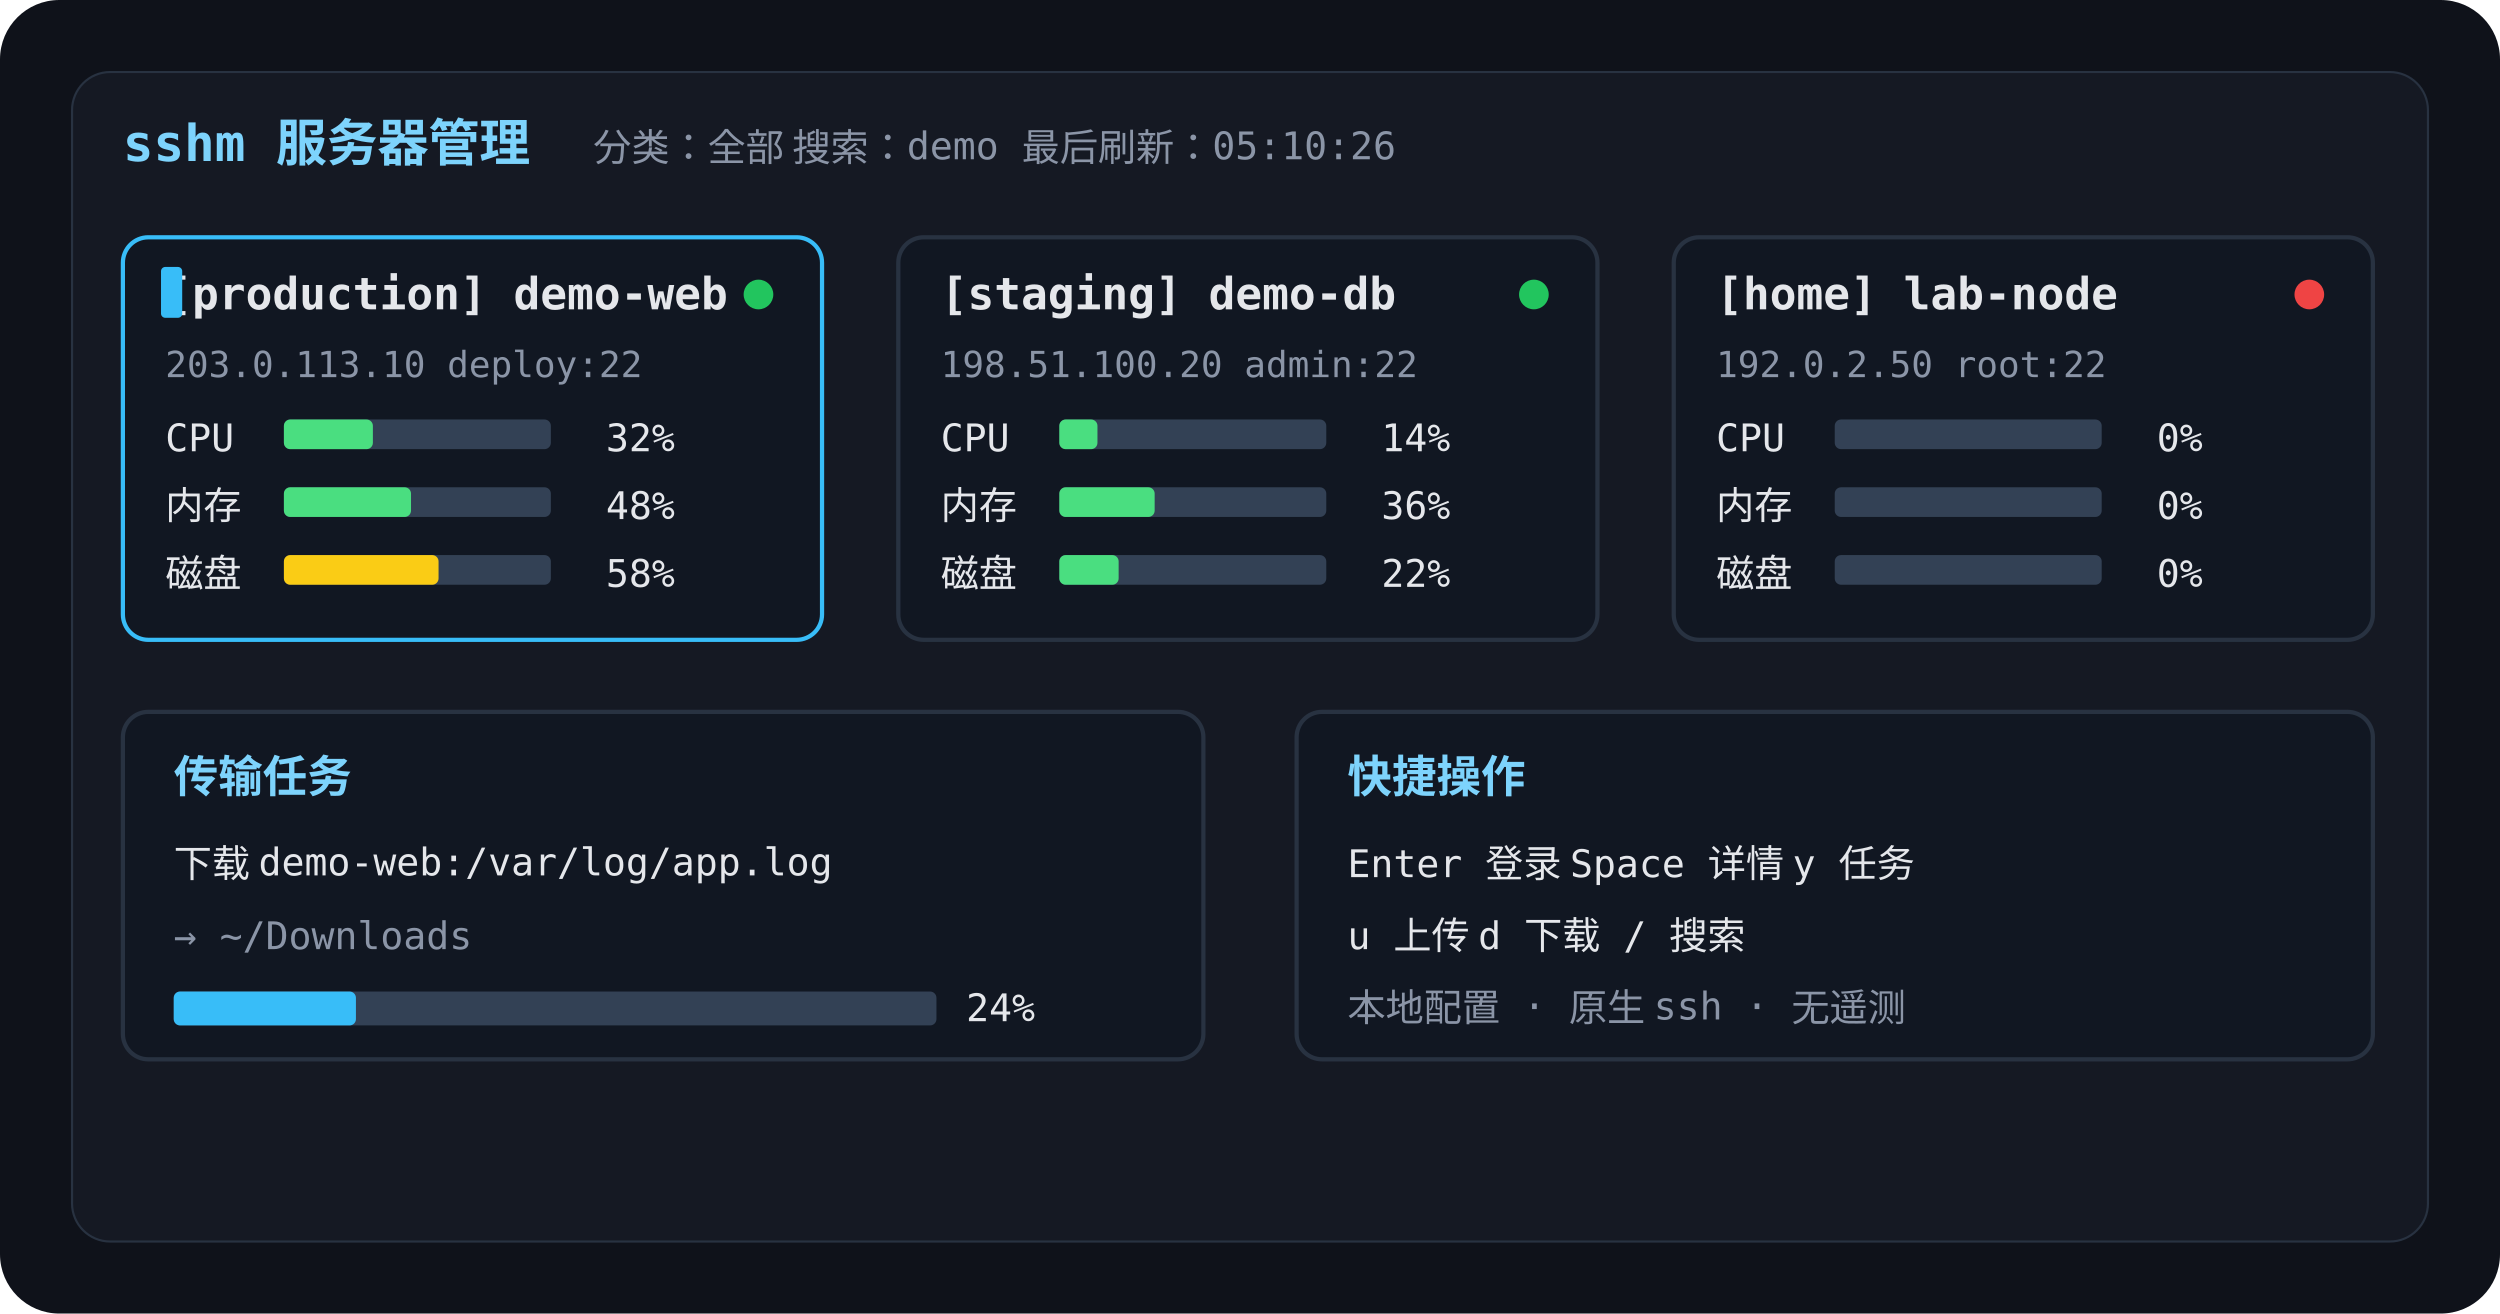
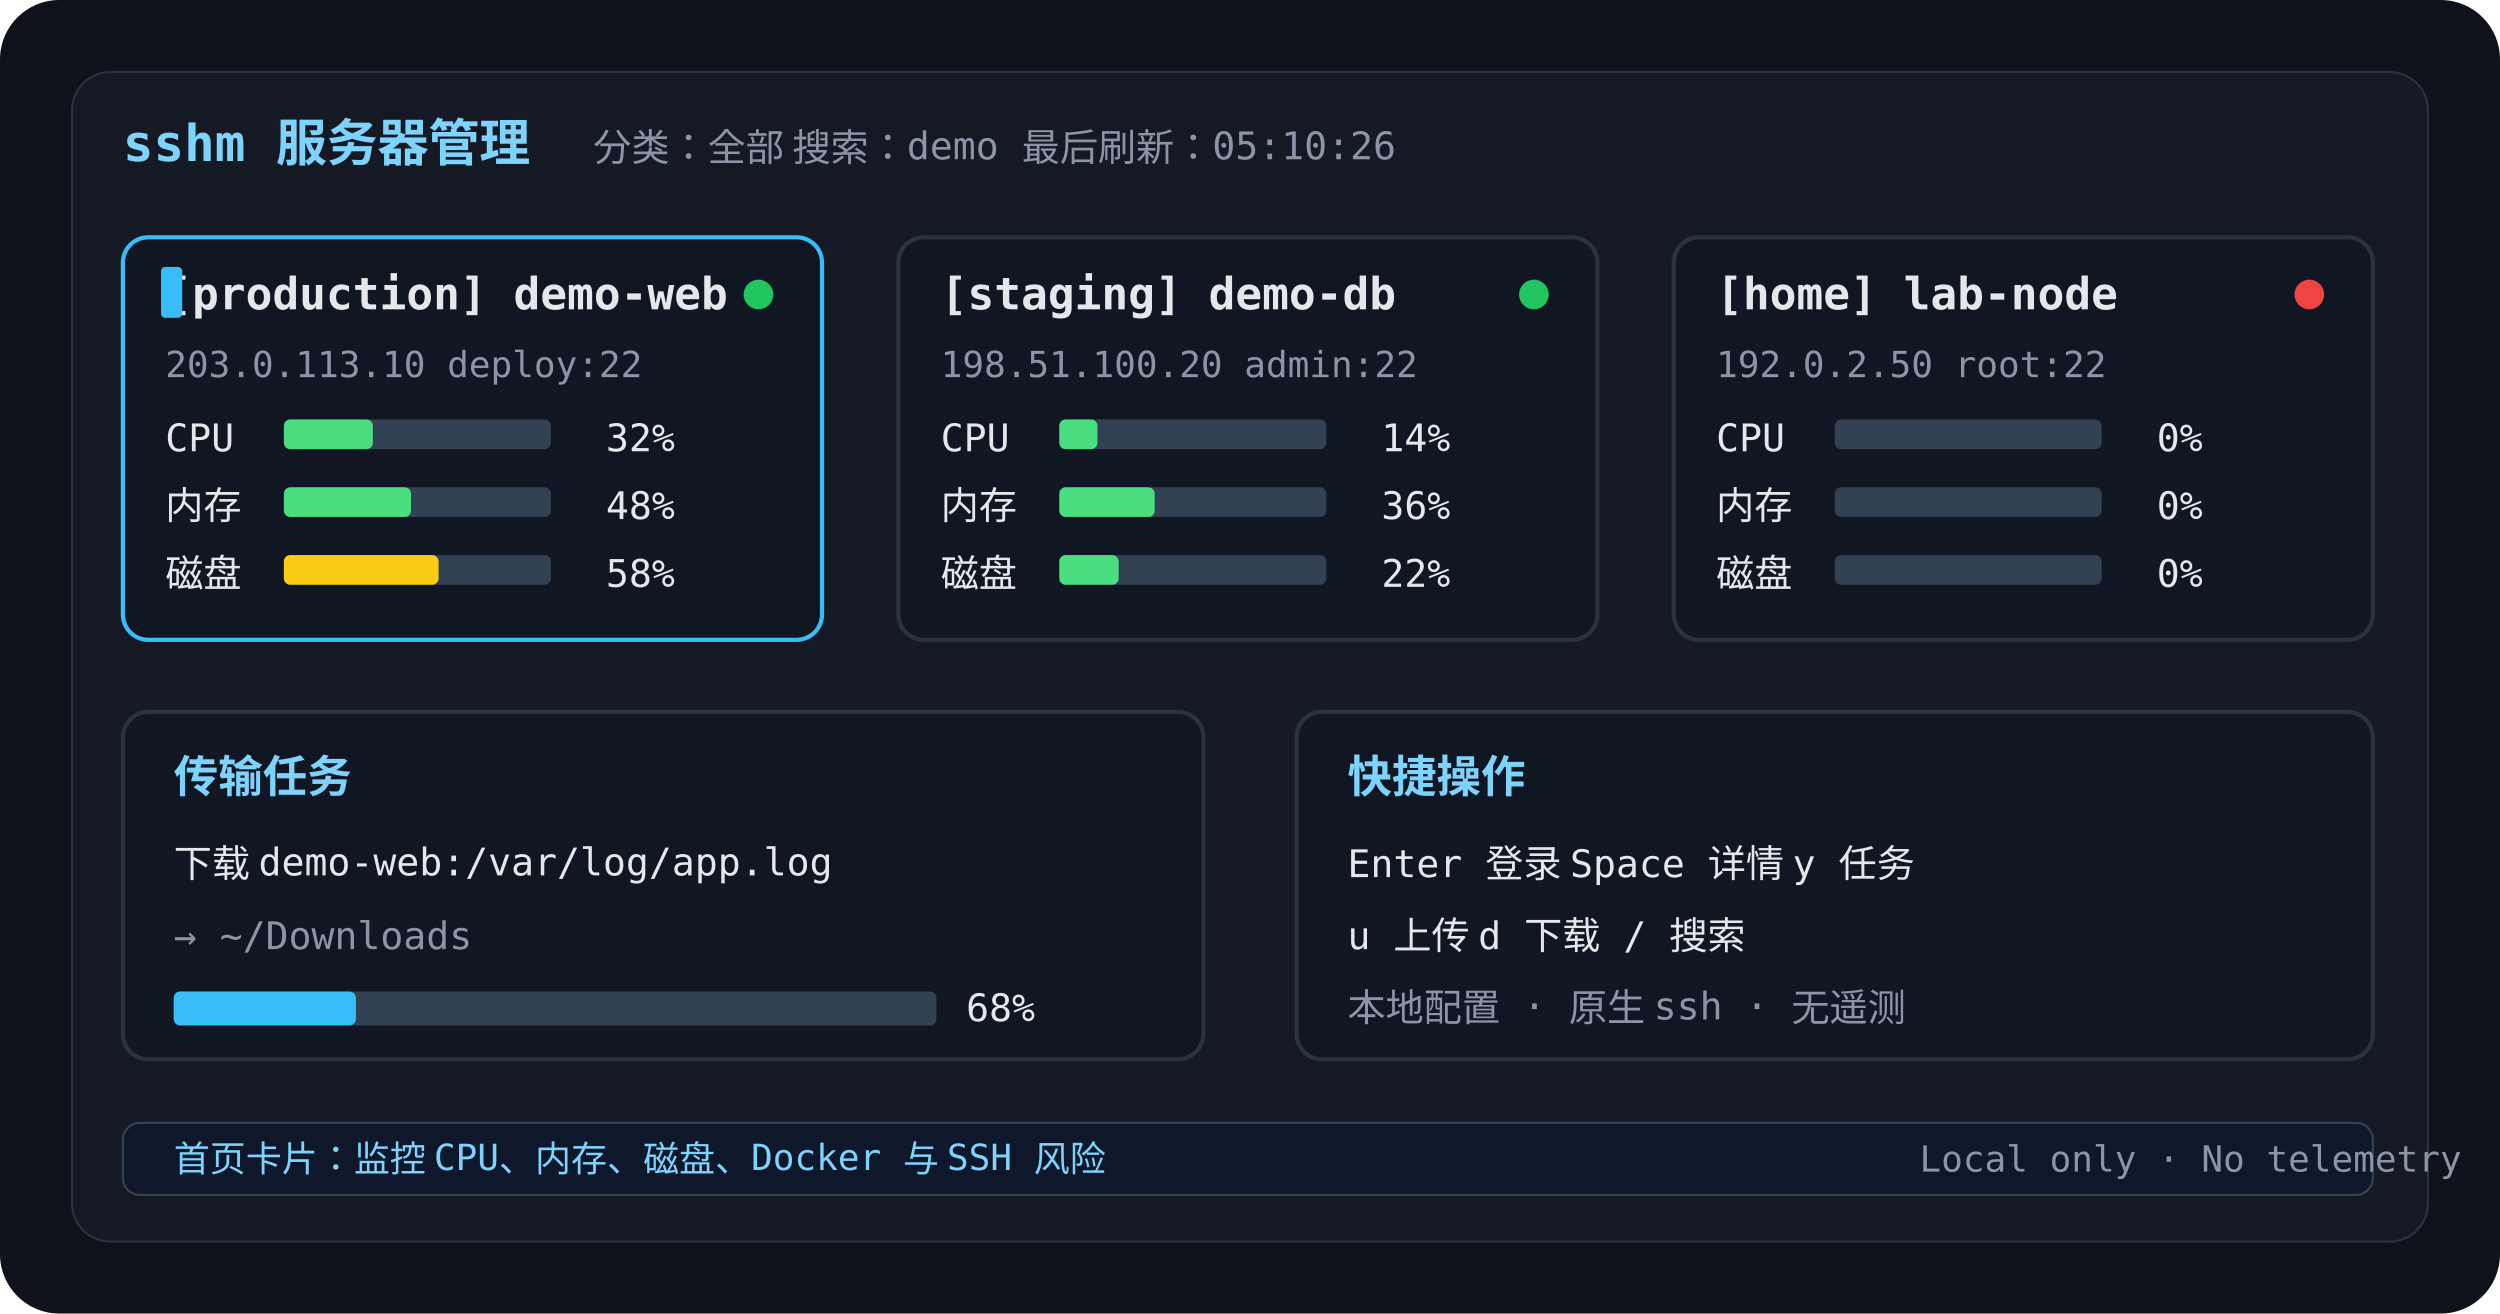
<svg xmlns="http://www.w3.org/2000/svg" width="1180" height="620" viewBox="0 0 1180 620" fill="none">
  <style>
    .mono { font-family: ui-monospace, SFMono-Regular, Menlo, Consolas, monospace; }
    .title { fill: #7dd3fc; font-size: 24px; font-weight: 700; }
    .muted { fill: #8b95a7; }
    .text { fill: #e5e7eb; }
    .cyan { fill: #7dd3fc; }
    .green { fill: #4ade80; }
    .yellow { fill: #facc15; }
    .red { fill: #ef4444; }
    .frame { fill: #151923; stroke: #283241; }
    .card { fill: #111722; stroke: #283241; stroke-width: 2; }
    .selected { stroke: #38bdf8; }
    .bar-empty { fill: #334155; }
    .cursor { fill: #38bdf8; }
+     .scene { fill: #0f172a; stroke: #334155; }
  </style>
  <rect width="1180" height="620" rx="28" fill="#0f121a" />
  <rect x="34" y="34" width="1112" height="552" rx="18" class="frame" />
  <text x="58" y="76" class="mono title">sshm 服务器管理</text>
-   <text x="280" y="76" class="mono muted" font-size="18">分类：全部  搜索：demo  最后刷新：05:10:26</text>
+   <text x="280" y="76" class="mono muted" font-size="18">
+     <tspan opacity="1">分类：全部  搜索：demo  最后刷新：05:10:26</tspan>
+     <animate attributeName="opacity" values="1;0;0;1" keyTimes="0;0.32;0.76;1" dur="6s" repeatCount="indefinite" />
+   </text>
+   <text x="280" y="76" class="mono muted" font-size="18" opacity="0">
+     <tspan>传输任务  运行 1  未完成 3  已完成 12</tspan>
+     <animate attributeName="opacity" values="0;1;1;0" keyTimes="0;0.34;0.74;1" dur="6s" repeatCount="indefinite" />
+   </text>
  <g class="mono">
    <g>
-       <rect x="58" y="112" width="330" height="190" rx="12" class="card selected" />
+       <rect x="58" y="112" width="330" height="190" rx="12" class="card selected">
+         <animate attributeName="stroke" values="#38bdf8;#38bdf8;#283241;#38bdf8" keyTimes="0;0.32;0.5;1" dur="6s" repeatCount="indefinite" />
+       </rect>
      <text x="78" y="146" class="text" font-size="21" font-weight="700">[production] demo-web</text>
      <circle cx="358" cy="139" r="7" fill="#22c55e" />
      <text x="78" y="178" class="muted" font-size="17">203.0.113.10  deploy:22</text>
      <text x="78" y="213" class="text" font-size="18">CPU</text>
      <rect x="134" y="198" width="126" height="14" rx="3" class="bar-empty" />
      <rect x="134" y="198" width="42" height="14" rx="3" class="green">
        <animate attributeName="width" values="42;72;48;42" dur="5s" repeatCount="indefinite" />
      </rect>
      <text x="286" y="213" class="text" font-size="18">32%</text>
      <text x="78" y="245" class="text" font-size="18">内存</text>
      <rect x="134" y="230" width="126" height="14" rx="3" class="bar-empty" />
      <rect x="134" y="230" width="60" height="14" rx="3" class="green">
        <animate attributeName="width" values="60;74;64;60" dur="5s" repeatCount="indefinite" />
      </rect>
      <text x="286" y="245" class="text" font-size="18">48%</text>
      <text x="78" y="277" class="text" font-size="18">磁盘</text>
      <rect x="134" y="262" width="126" height="14" rx="3" class="bar-empty" />
      <rect x="134" y="262" width="73" height="14" rx="3" class="yellow" />
      <text x="286" y="277" class="text" font-size="18">58%</text>
    </g>
    <g>
-       <rect x="424" y="112" width="330" height="190" rx="12" class="card" />
+       <rect x="424" y="112" width="330" height="190" rx="12" class="card">
+         <animate attributeName="stroke" values="#283241;#283241;#38bdf8;#283241" keyTimes="0;0.3;0.48;1" dur="6s" repeatCount="indefinite" />
+       </rect>
      <text x="444" y="146" class="text" font-size="21" font-weight="700">[staging] demo-db</text>
      <circle cx="724" cy="139" r="7" fill="#22c55e" />
      <text x="444" y="178" class="muted" font-size="17">198.51.100.20  admin:22</text>
      <text x="444" y="213" class="text" font-size="18">CPU</text>
      <rect x="500" y="198" width="126" height="14" rx="3" class="bar-empty" />
      <rect x="500" y="198" width="18" height="14" rx="3" class="green">
        <animate attributeName="width" values="18;34;22;18" dur="4.5s" repeatCount="indefinite" />
      </rect>
      <text x="652" y="213" class="text" font-size="18">14%</text>
      <text x="444" y="245" class="text" font-size="18">内存</text>
      <rect x="500" y="230" width="126" height="14" rx="3" class="bar-empty" />
      <rect x="500" y="230" width="45" height="14" rx="3" class="green" />
      <text x="652" y="245" class="text" font-size="18">36%</text>
      <text x="444" y="277" class="text" font-size="18">磁盘</text>
      <rect x="500" y="262" width="126" height="14" rx="3" class="bar-empty" />
      <rect x="500" y="262" width="28" height="14" rx="3" class="green" />
      <text x="652" y="277" class="text" font-size="18">22%</text>
    </g>
    <g>
      <rect x="790" y="112" width="330" height="190" rx="12" class="card" />
      <text x="810" y="146" class="text" font-size="21" font-weight="700">[home] lab-node</text>
      <circle cx="1090" cy="139" r="7" class="red" />
      <text x="810" y="178" class="muted" font-size="17">192.0.2.50  root:22</text>
      <text x="810" y="213" class="text" font-size="18">CPU</text>
      <rect x="866" y="198" width="126" height="14" rx="3" class="bar-empty" />
      <text x="1018" y="213" class="text" font-size="18">0%</text>
      <text x="810" y="245" class="text" font-size="18">内存</text>
      <rect x="866" y="230" width="126" height="14" rx="3" class="bar-empty" />
      <text x="1018" y="245" class="text" font-size="18">0%</text>
      <text x="810" y="277" class="text" font-size="18">磁盘</text>
      <rect x="866" y="262" width="126" height="14" rx="3" class="bar-empty" />
      <text x="1018" y="277" class="text" font-size="18">0%</text>
    </g>
    <g>
-       <rect x="58" y="336" width="510" height="164" rx="12" class="card" />
+       <rect x="58" y="336" width="510" height="164" rx="12" class="card">
+         <animate attributeName="stroke" values="#283241;#38bdf8;#38bdf8;#283241" keyTimes="0;0.34;0.78;1" dur="6s" repeatCount="indefinite" />
+       </rect>
      <text x="82" y="374" class="cyan" font-size="21" font-weight="700">传输任务</text>
      <text x="82" y="414" class="text" font-size="18">下载  demo-web:/var/log/app.log</text>
      <text x="82" y="448" class="muted" font-size="18">→ ~/Downloads</text>
      <rect x="82" y="468" width="360" height="16" rx="3" class="bar-empty" />
      <rect x="82" y="468" width="86" height="16" rx="3" fill="#38bdf8">
        <animate attributeName="width" values="86;250;360" dur="5s" repeatCount="indefinite" />
      </rect>
-       <text x="456" y="482" class="text" font-size="18">
-         <tspan>24%</tspan>
-         <animate attributeName="opacity" values="1;0.55;1" dur="1.2s" repeatCount="indefinite" />
-       </text>
+       <text x="456" y="482" class="text" font-size="18">68%</text>
    </g>
    <g>
      <rect x="612" y="336" width="508" height="164" rx="12" class="card" />
      <text x="636" y="374" class="cyan" font-size="21" font-weight="700">快捷操作</text>
      <text x="636" y="414" class="text" font-size="18">Enter 登录    Space 详情    y 任务</text>
      <text x="636" y="448" class="text" font-size="18">u 上传        d 下载        / 搜索</text>
      <text x="636" y="482" class="muted" font-size="18">本地配置 · 原生 ssh · 无遥测</text>
    </g>
  </g>
  <rect x="76" y="126" width="10" height="24" rx="2" class="cursor">
    <animate attributeName="opacity" values="1;0;1" dur="1s" repeatCount="indefinite" />
+     <animate attributeName="x" values="76;76;442;442;76" keyTimes="0;0.32;0.48;0.76;1" dur="6s" repeatCount="indefinite" />
  </rect>
+   <g class="mono">
+     <rect x="58" y="530" width="1062" height="34" rx="8" class="scene" />
+     <text x="82" y="553" class="cyan" font-size="17">
+       <tspan opacity="1">首页卡片：监控 CPU、内存、磁盘、Docker 与 SSH 风险</tspan>
+       <animate attributeName="opacity" values="1;1;0;0;1" keyTimes="0;0.3;0.38;0.82;1" dur="6s" repeatCount="indefinite" />
+     </text>
+     <text x="82" y="553" class="green" font-size="17" opacity="0">
+       <tspan>传输任务：多选上传下载、进度查看、中断后继续</tspan>
+       <animate attributeName="opacity" values="0;0;1;1;0" keyTimes="0;0.32;0.42;0.76;1" dur="6s" repeatCount="indefinite" />
+     </text>
+     <text x="906" y="553" class="muted" font-size="17">Local only · No telemetry</text>
+   </g>
</svg>
